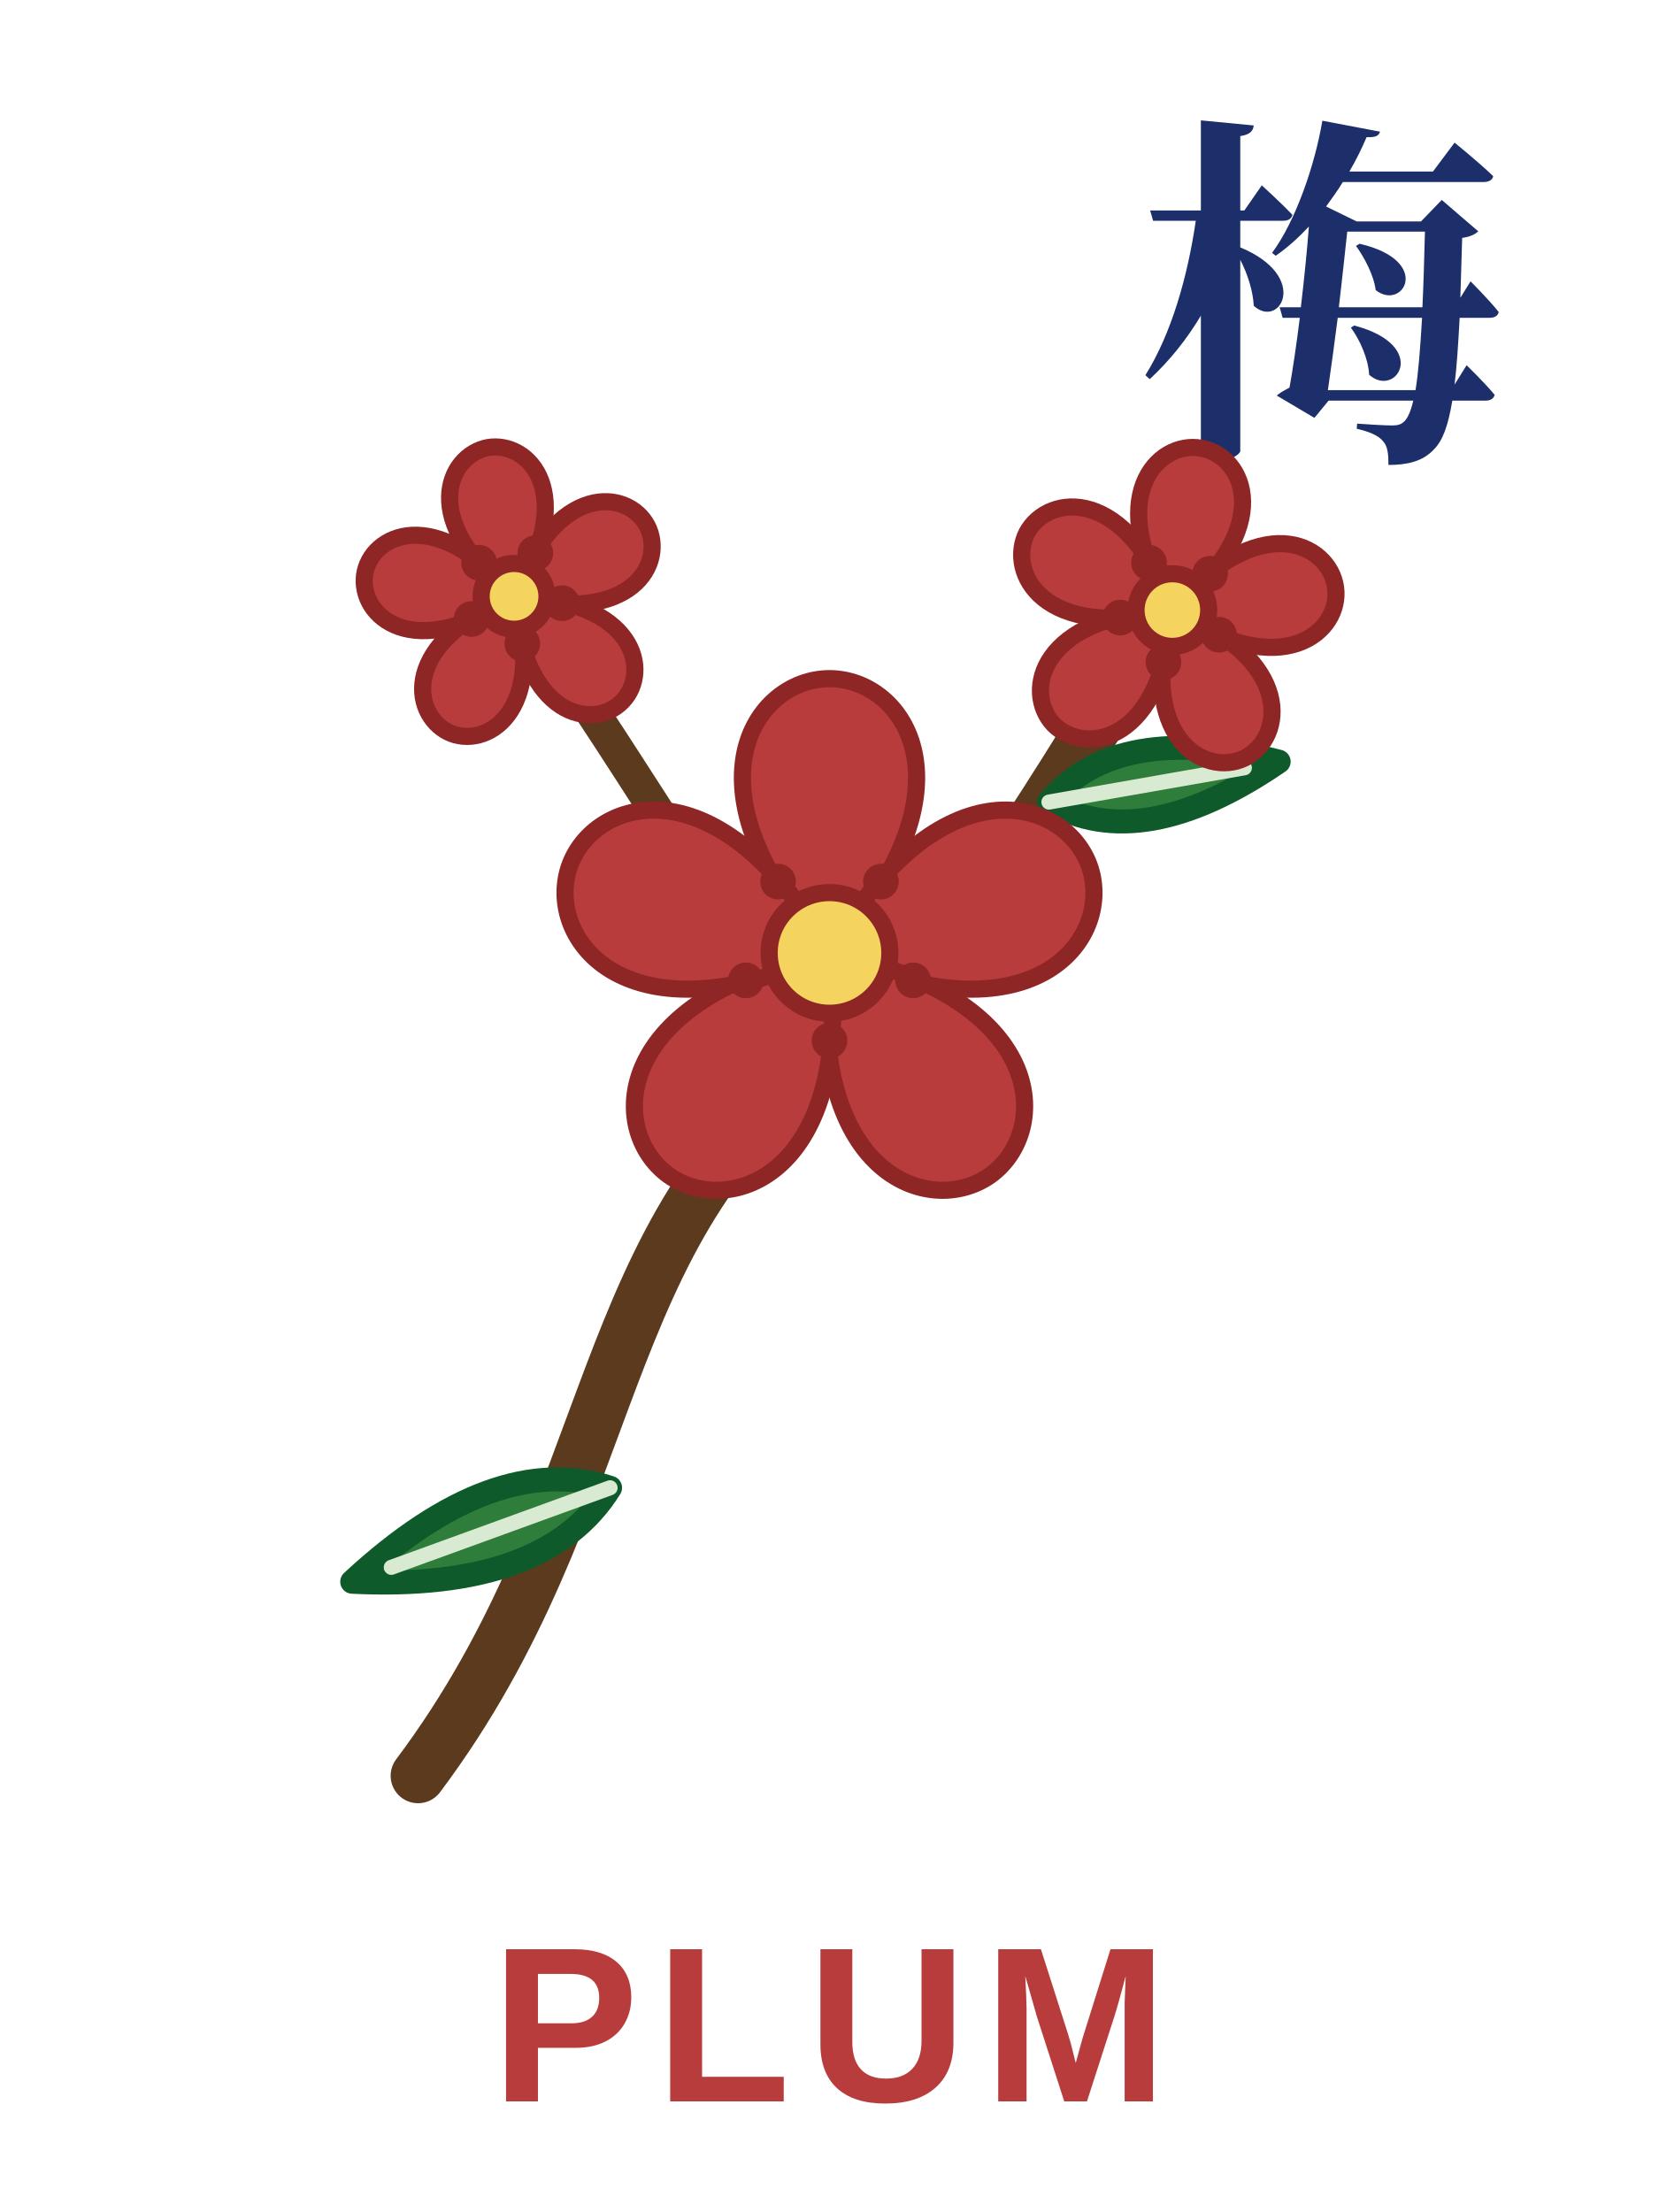
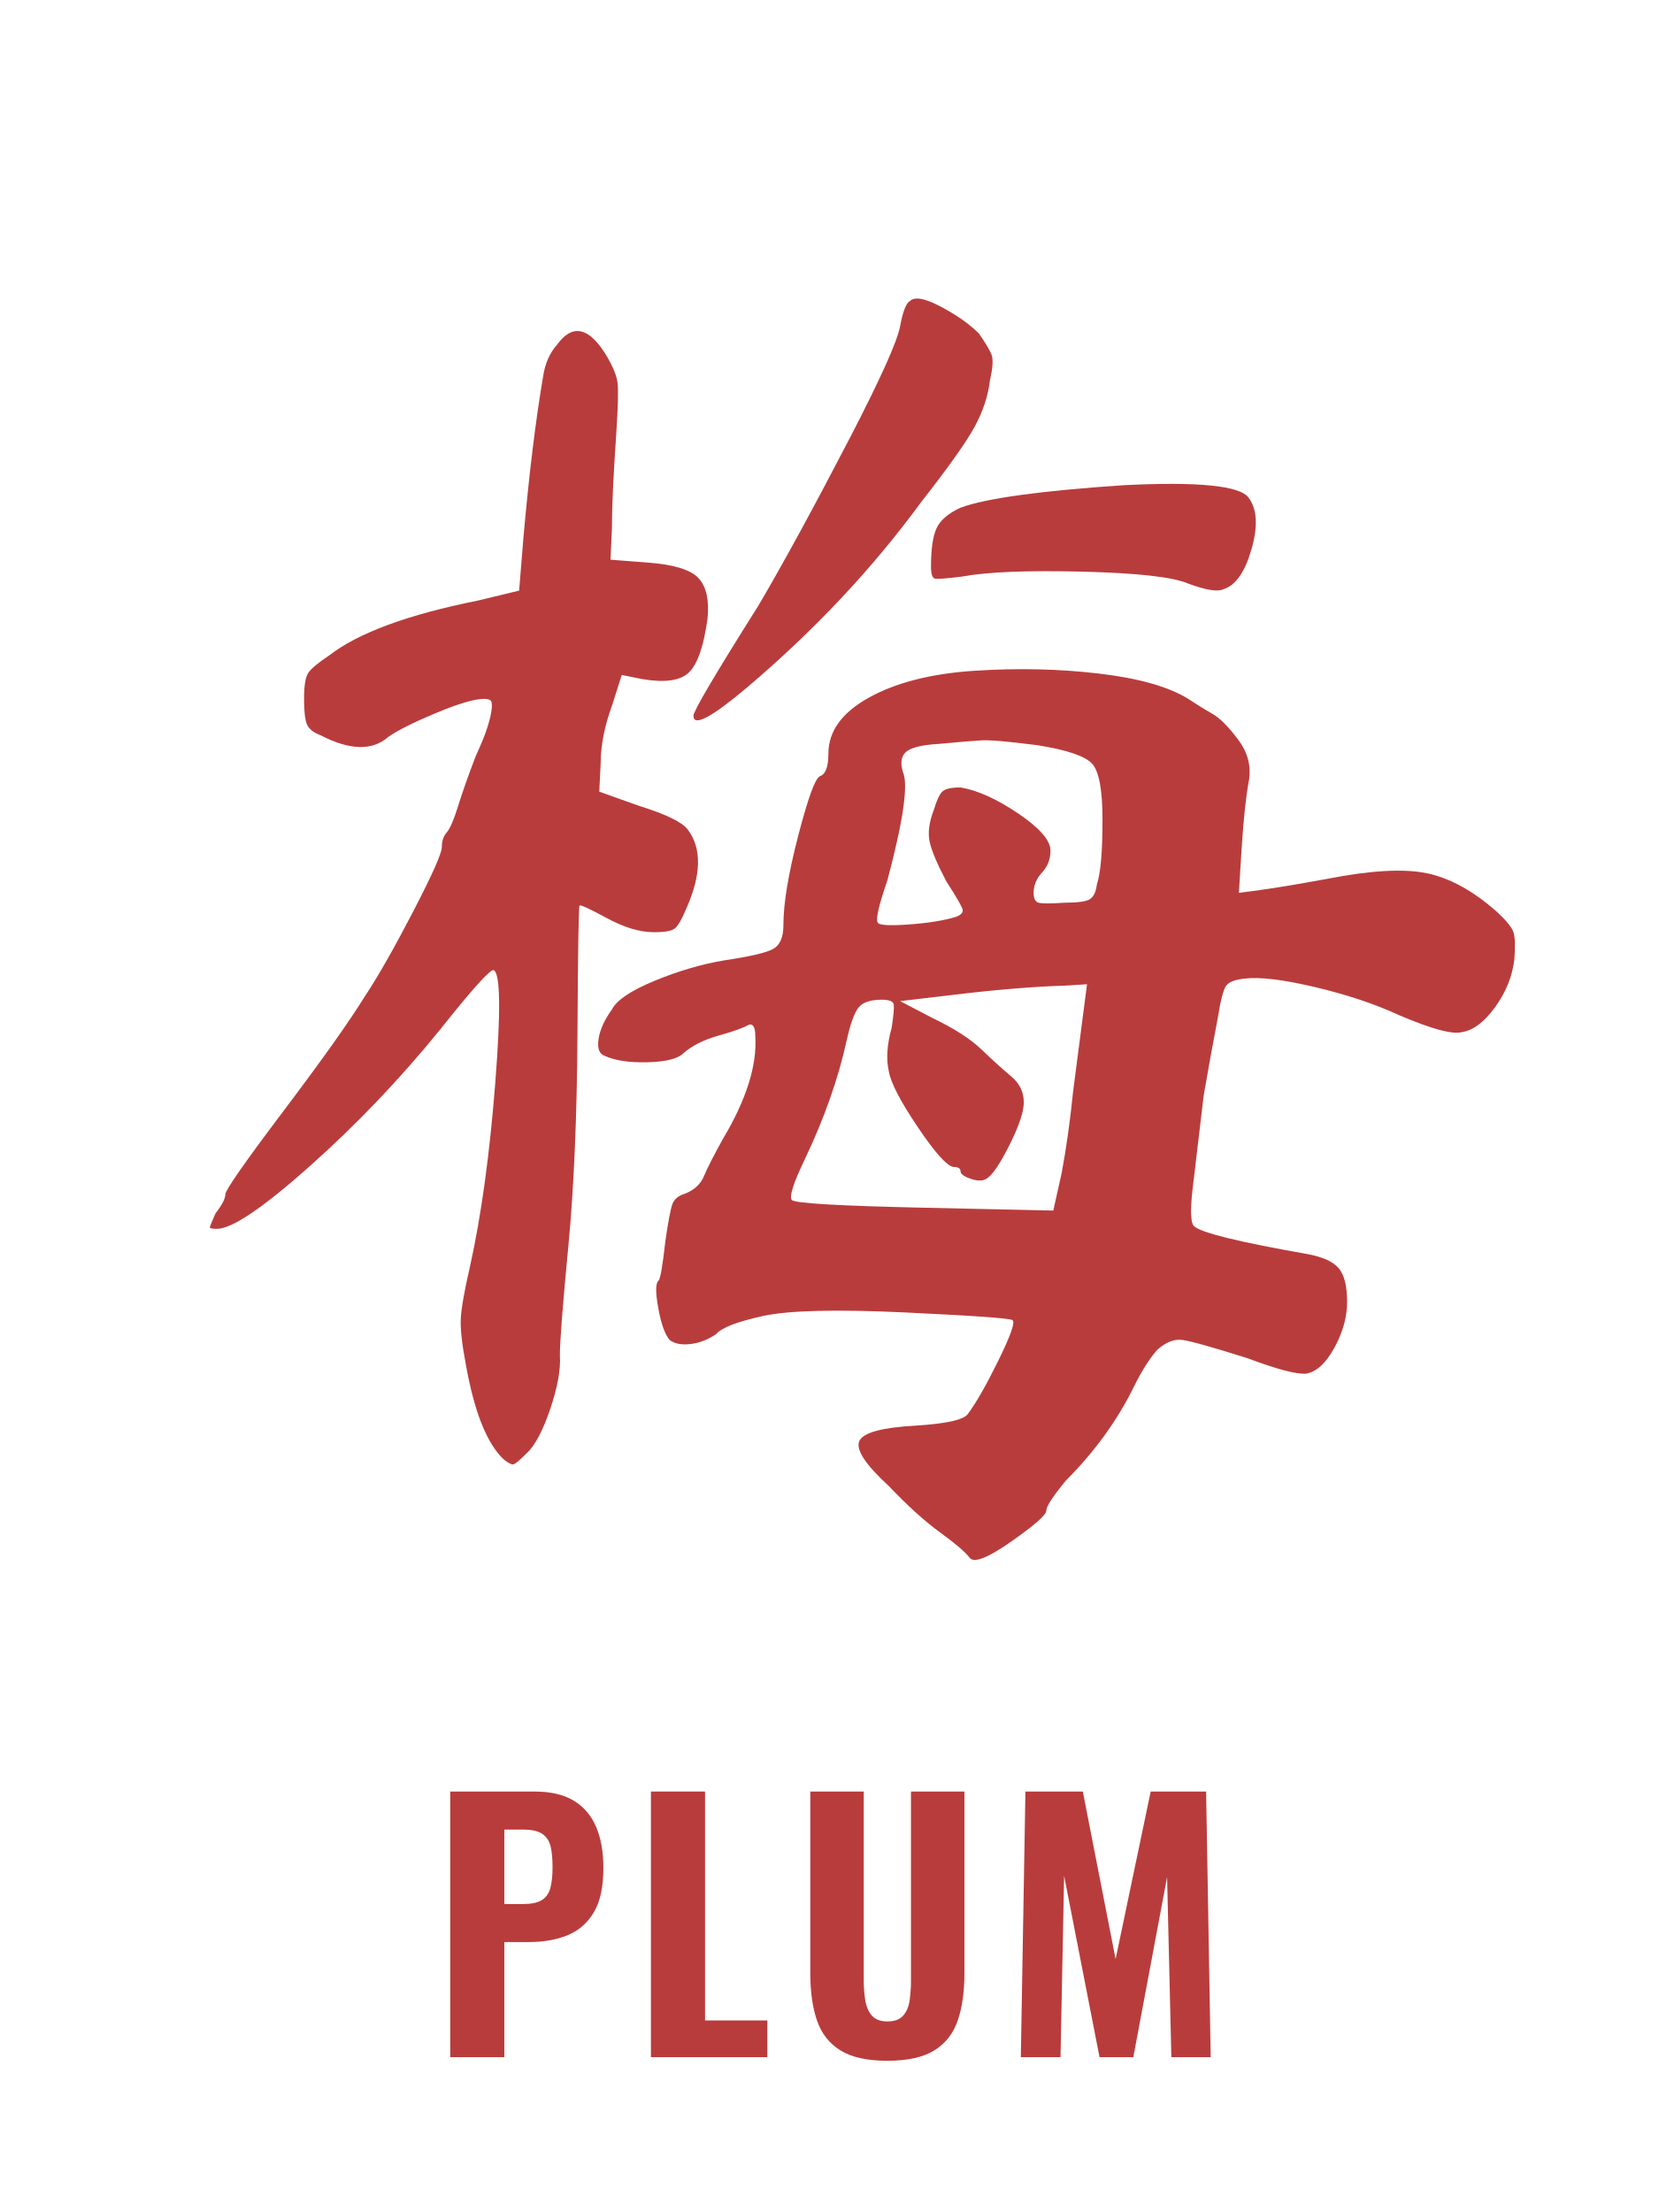
<svg xmlns="http://www.w3.org/2000/svg" width="300" height="400" viewBox="0 0 300 400">
-   <text x="272" y="78" text-anchor="end" font-family="'Songti SC','STSong','Noto Serif CJK SC','Noto Serif CJK','Source Han Serif SC',serif" font-size="66" font-weight="700" fill="#1d2f6b">梅</text>
-   <g transform="translate(150 212) scale(1.24) translate(-150 -222)">
-     <path d="M90,310 C120,270 115,230 150,205 C175,185 185,160 200,140" fill="none" stroke="#5b3a1e" stroke-width="8" stroke-linecap="round" stroke-linejoin="round" />
-     <path d="M150,205 C130,180 120,160 105,140" fill="none" stroke="#5b3a1e" stroke-width="5" stroke-linecap="round" stroke-linejoin="round" />
-     <path d="M118.0,268.0 Q101.1,262.5 80.4,281.7 Q108.6,283.1 118.0,268.0Z" fill="#2f7d3a" stroke="#0f5a2a" stroke-width="3.5" stroke-linejoin="round" />
-     <path d="M118.0,268.0 L86.1,279.6" stroke="#d9ead3" stroke-width="2.2" stroke-linecap="round" />
-     <path d="M182.0,168.0 Q195.5,175.8 215.5,162.1 Q192.0,156.1 182.0,168.0Z" fill="#2f7d3a" stroke="#0f5a2a" stroke-width="3.5" stroke-linejoin="round" />
-     <path d="M182.0,168.0 L210.5,163.0" stroke="#d9ead3" stroke-width="2.2" stroke-linecap="round" />
-     <path d="M150.0,190.0 C172.0,166.0 161.0,150.0 150.0,150.0 C139.0,150.0 128.0,166.0 150.0,190.0Z" fill="#b93c3c" stroke="#8e2626" stroke-width="2.5" stroke-linejoin="round" />
-     <path d="M150.0,190.0 C179.6,203.5 191.4,188.1 188.0,177.6 C184.6,167.2 166.0,161.7 150.0,190.0Z" fill="#b93c3c" stroke="#8e2626" stroke-width="2.5" stroke-linejoin="round" />
-     <path d="M150.0,190.0 C146.3,222.3 164.6,228.8 173.5,222.4 C182.4,215.9 181.9,196.5 150.0,190.0Z" fill="#b93c3c" stroke="#8e2626" stroke-width="2.5" stroke-linejoin="round" />
-     <path d="M150.0,190.0 C118.1,196.5 117.6,215.9 126.5,222.4 C135.4,228.8 153.7,222.3 150.0,190.0Z" fill="#b93c3c" stroke="#8e2626" stroke-width="2.5" stroke-linejoin="round" />
-     <path d="M150.0,190.0 C134.0,161.7 115.4,167.2 112.0,177.6 C108.6,188.1 120.4,203.5 150.0,190.0Z" fill="#b93c3c" stroke="#8e2626" stroke-width="2.5" stroke-linejoin="round" />
-     <circle cx="150" cy="190" r="8.8" fill="#f4d35e" stroke="#8e2626" stroke-width="2.5" />
-     <circle cx="157.5" cy="179.6" r="2.6" fill="#8e2626" />
-     <circle cx="162.2" cy="194.0" r="2.6" fill="#8e2626" />
-     <circle cx="150.0" cy="202.8" r="2.6" fill="#8e2626" />
-     <circle cx="137.8" cy="194.0" r="2.6" fill="#8e2626" />
-     <circle cx="142.5" cy="179.6" r="2.6" fill="#8e2626" />
-     <path d="M200.0,140.0 C215.3,128.1 210.6,117.5 204.2,116.4 C197.8,115.2 189.7,123.6 200.0,140.0Z" fill="#b93c3c" stroke="#8e2626" stroke-width="2.5" stroke-linejoin="round" />
-     <path d="M200.0,140.0 C216.1,150.9 224.7,143.1 223.8,136.7 C222.9,130.2 212.5,125.1 200.0,140.0Z" fill="#b93c3c" stroke="#8e2626" stroke-width="2.5" stroke-linejoin="round" />
-     <path d="M200.0,140.0 C194.6,158.6 204.7,164.4 210.5,161.6 C216.4,158.7 218.0,147.2 200.0,140.0Z" fill="#b93c3c" stroke="#8e2626" stroke-width="2.5" stroke-linejoin="round" />
-     <path d="M200.0,140.0 C180.6,140.7 178.2,152.0 182.7,156.7 C187.3,161.3 198.7,159.4 200.0,140.0Z" fill="#b93c3c" stroke="#8e2626" stroke-width="2.5" stroke-linejoin="round" />
-     <path d="M200.0,140.0 C193.4,121.8 181.9,123.0 178.8,128.7 C175.8,134.5 181.2,144.7 200.0,140.0Z" fill="#b93c3c" stroke="#8e2626" stroke-width="2.5" stroke-linejoin="round" />
-     <circle cx="200" cy="140" r="5.3" fill="#f4d35e" stroke="#8e2626" stroke-width="2.5" />
-     <circle cx="205.5" cy="134.7" r="2.6" fill="#8e2626" />
-     <circle cx="206.8" cy="143.6" r="2.6" fill="#8e2626" />
-     <circle cx="198.7" cy="147.6" r="2.6" fill="#8e2626" />
-     <circle cx="192.4" cy="141.1" r="2.6" fill="#8e2626" />
-     <circle cx="196.6" cy="133.1" r="2.6" fill="#8e2626" />
-     <path d="M104.0,138.0 C113.5,122.9 106.1,115.3 100.2,116.3 C94.3,117.4 89.9,127.1 104.0,138.0Z" fill="#b93c3c" stroke="#8e2626" stroke-width="2.5" stroke-linejoin="round" />
-     <path d="M104.0,138.0 C121.3,142.4 126.2,133.0 123.4,127.7 C120.6,122.4 110.0,121.2 104.0,138.0Z" fill="#b93c3c" stroke="#8e2626" stroke-width="2.5" stroke-linejoin="round" />
-     <path d="M104.0,138.0 C105.2,155.8 115.7,157.6 119.8,153.3 C124.0,149.0 121.8,138.5 104.0,138.0Z" fill="#b93c3c" stroke="#8e2626" stroke-width="2.5" stroke-linejoin="round" />
-     <path d="M104.0,138.0 C87.4,144.6 89.0,155.1 94.4,157.8 C99.7,160.4 109.0,155.1 104.0,138.0Z" fill="#b93c3c" stroke="#8e2626" stroke-width="2.5" stroke-linejoin="round" />
-     <path d="M104.0,138.0 C92.6,124.3 83.0,129.0 82.2,134.9 C81.4,140.9 89.3,148.0 104.0,138.0Z" fill="#b93c3c" stroke="#8e2626" stroke-width="2.5" stroke-linejoin="round" />
-     <circle cx="104" cy="138" r="4.8" fill="#f4d35e" stroke="#8e2626" stroke-width="2.5" />
-     <circle cx="107.1" cy="131.7" r="2.6" fill="#8e2626" />
-     <circle cx="111.0" cy="139.0" r="2.6" fill="#8e2626" />
-     <circle cx="105.2" cy="144.9" r="2.6" fill="#8e2626" />
-     <circle cx="97.8" cy="141.3" r="2.6" fill="#8e2626" />
-     <circle cx="98.9" cy="133.1" r="2.6" fill="#8e2626" />
+   <path d="M580 537Q626 540 668.5 535.0Q711 530 732 517Q741 511 749.0 506.5Q757 502 767.5 488.0Q778 474 775.0 458.0Q772 442 770 411L768 379L783 381Q798 383 831 389Q877 398 901.5 393.0Q926 388 951 366Q962 356 963.5 350.5Q965 345 964 332Q962 314 950.5 298.0Q939 282 927 280Q917 277 882 292Q856 304 822.0 312.0Q788 320 772 318Q762 317 759.0 313.0Q756 309 753 290Q748 264 743 235L736 176Q732 146 736 142Q743 135 817 122Q833 119 839.0 112.0Q845 105 845 88Q845 72 836.0 55.5Q827 39 816 37Q806 36 774 48Q736 60 727.5 61.0Q719 62 710 54Q702 45 694 29Q676 -8 645 -39Q631 -56 631.0 -60.5Q631 -65 606.0 -82.5Q581 -100 576.5 -94.0Q572 -88 555.5 -76.0Q539 -64 519 -43Q494 -20 498.0 -11.0Q502 -2 538 0Q570 2 575 8Q584 20 597.0 46.5Q610 73 607 75Q605 77 531.0 80.5Q457 84 429.5 78.0Q402 72 396 65Q387 59 377.5 58.0Q368 57 363 61Q358 67 355.0 83.5Q352 100 355 103Q357 104 360 131Q363 152 365.0 157.5Q367 163 374 165Q384 169 387.5 177.5Q391 186 401 204Q426 246 424 277Q424 287 419 285Q414 282 398.0 277.5Q382 273 373 265Q367 259 347.5 258.5Q328 258 317 263Q311 265 312.5 275.0Q314 285 322 296Q327 306 352.5 316.5Q378 327 402 331Q429 335 436.5 339.0Q444 343 444 356Q444 379 454.5 419.5Q465 460 470 462Q476 464 476 478Q476 502 505.0 518.0Q534 534 580 537ZM625 484Q594 488 585.0 487.5Q576 487 555 485Q537 484 531.5 479.5Q526 475 529 465Q535 452 518 388Q509 362 511 358Q512 355 533.0 356.5Q554 358 567 362Q572 364 571.5 367.0Q571 370 560 387Q550 406 548.0 415.5Q546 425 551 438Q554 448 557.0 451.0Q560 454 570 454Q588 451 611.0 435.5Q634 420 634 409Q634 400 628.0 393.5Q622 387 622 379Q622 373 625.5 372.0Q629 371 644 372Q658 372 662.0 374.5Q666 377 667 385Q671 397 671 431Q671 463 663.5 471.0Q656 479 625 484ZM657 291 660 314 644 313Q610 312 561 306L527 302L550 290Q573 279 585.0 267.5Q597 256 606.0 248.5Q615 241 615 230Q615 220 605.0 200.0Q595 180 589 176Q585 173 577.5 175.5Q570 178 570.0 181.0Q570 184 565 184Q558 185 539.5 212.5Q521 240 519 252Q516 265 521 283Q523 296 522.5 299.5Q522 303 514 303Q502 303 497.5 297.5Q493 292 489 274Q480 233 459 189Q447 164 450.0 160.5Q453 157 545 155L636 153L642 180Q647 207 650 237ZM686 669Q766 673 775 660Q784 648 777.0 623.5Q770 599 757 595Q751 592 732 599Q716 606 657.0 607.5Q598 609 571 604Q555 602 552.0 602.5Q549 603 549 611Q549 630 553.0 638.5Q557 647 570 653Q597 663 686 669ZM283 769Q299 791 317 763Q325 750 326.0 742.0Q327 734 325 704Q322 661 322 638L321 616L347 614Q375 612 383.5 603.0Q392 594 390 574Q386 545 377.0 536.0Q368 527 344 531L329 534L322 512Q314 490 314 471L313 451L341 441Q370 432 376 424Q391 404 375 368Q370 356 366.5 353.5Q363 351 352 351Q337 351 318.5 361.0Q300 371 299.0 370.0Q298 369 297.5 279.5Q297 190 291.0 127.5Q285 65 285 50Q286 35 278.0 11.5Q270 -12 261 -20Q254 -27 252.0 -27.5Q250 -28 245 -24Q227 -7 218 44Q214 65 214.5 76.0Q215 87 221 113Q233 167 239.0 243.5Q245 320 238 324Q235 326 200 282Q157 229 107.0 184.5Q57 140 41 140Q36 140 36.0 141.0Q36 142 40 151Q47 160 47.0 164.5Q47 169 88.5 224.0Q130 279 146 305Q160 326 180.5 365.5Q201 405 201.0 411.5Q201 418 204.5 422.0Q208 426 212.5 440.5Q217 455 225 476Q231 489 233.5 497.0Q236 505 236.5 510.0Q237 515 235.5 516.0Q234 517 231 517Q221 517 197.0 507.0Q173 497 163 490Q146 475 115 491Q107 494 105.0 499.0Q103 504 103 517Q103 531 106.0 535.5Q109 540 121 548Q152 572 227 587L256 594L259 631Q265 699 273 746Q275 760 283 769ZM534 800Q539 805 556.0 796.0Q573 787 583 777Q590 767 592.0 762.0Q594 757 591 744Q589 727 580.0 710.5Q571 694 542 657Q490 586 418 525Q380 493 380 505Q380 510 426 583Q452 627 492 704Q524 766 527.0 782.0Q530 798 534 800Z" fill="#b93c3c" transform="translate(28.8 257.8) scale(0.2542 -0.2542)" />
+   <g fill="#b93c3c" transform="translate(77.8 372) scale(0.0593 -0.0593)">
+     <path d="M61 0V810H318Q391 810 437.0 782.5Q483 755 505.5 703.0Q528 651 528 577Q528 490 498.5 441.0Q469 392 418.0 371.5Q367 351 301 351H226V0ZM226 467H284Q320 467 339.5 478.5Q359 490 366.0 515.0Q373 540 373 579Q373 616 367.5 641.0Q362 666 343.0 680.0Q324 694 283 694H226Z" transform="translate(0.0 0)" />
+     <path d="M61 0V810H226V112H416V0Z" transform="translate(612.0 0)" />
+     <path d="M289 -11Q197 -11 146.0 20.5Q95 52 74.5 111.5Q54 171 54 256V810H217V233Q217 203 221.5 174.0Q226 145 241.5 127.0Q257 109 289 109Q322 109 337.5 127.0Q353 145 357.0 174.0Q361 203 361 233V810H524V256Q524 171 503.5 111.5Q483 52 432.0 20.5Q381 -11 289 -11Z" transform="translate(1105.0 0)" />
+     <path d="M58 0 72 810H247L347 299L454 810H623L637 0H517L504 549L401 0H298L190 553L179 0Z" transform="translate(1743.0 0)" />
  </g>
-   <text x="150" y="380" text-anchor="middle" font-family="'Helvetica Neue','Arial Narrow',Arial,sans-serif" font-size="40" font-weight="800" letter-spacing="3" fill="#b93c3c">PLUM</text>
</svg>
